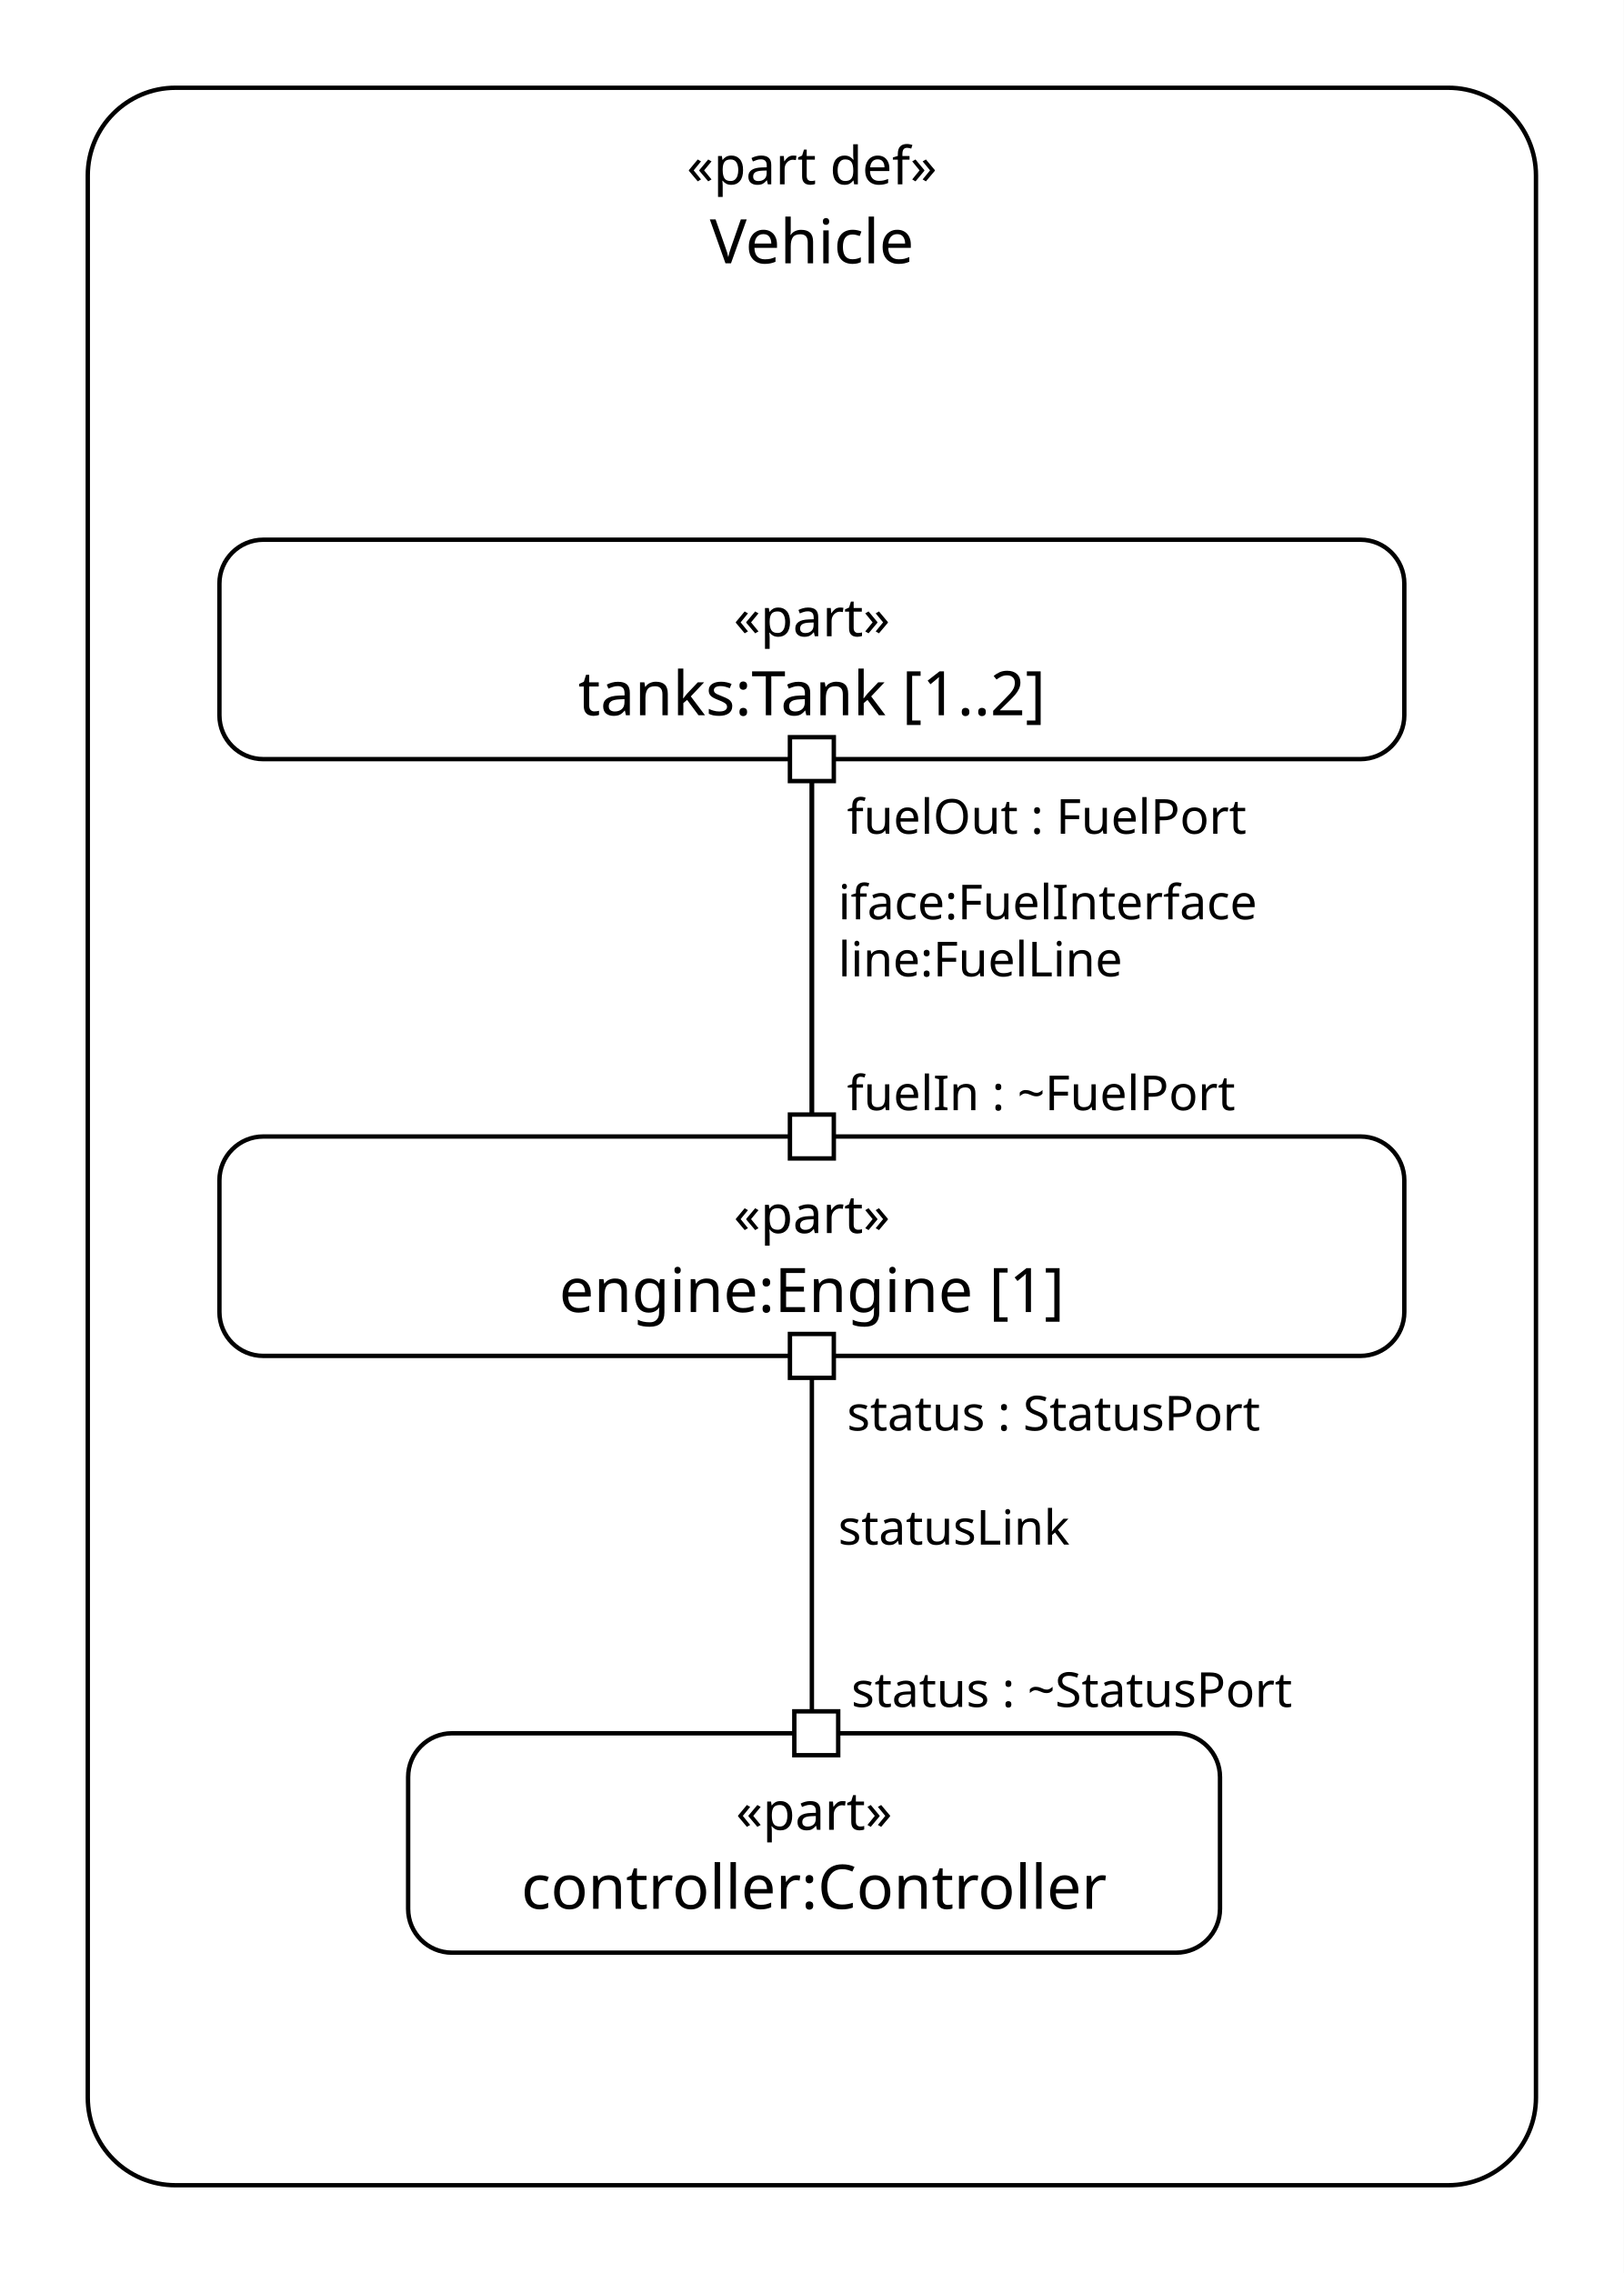
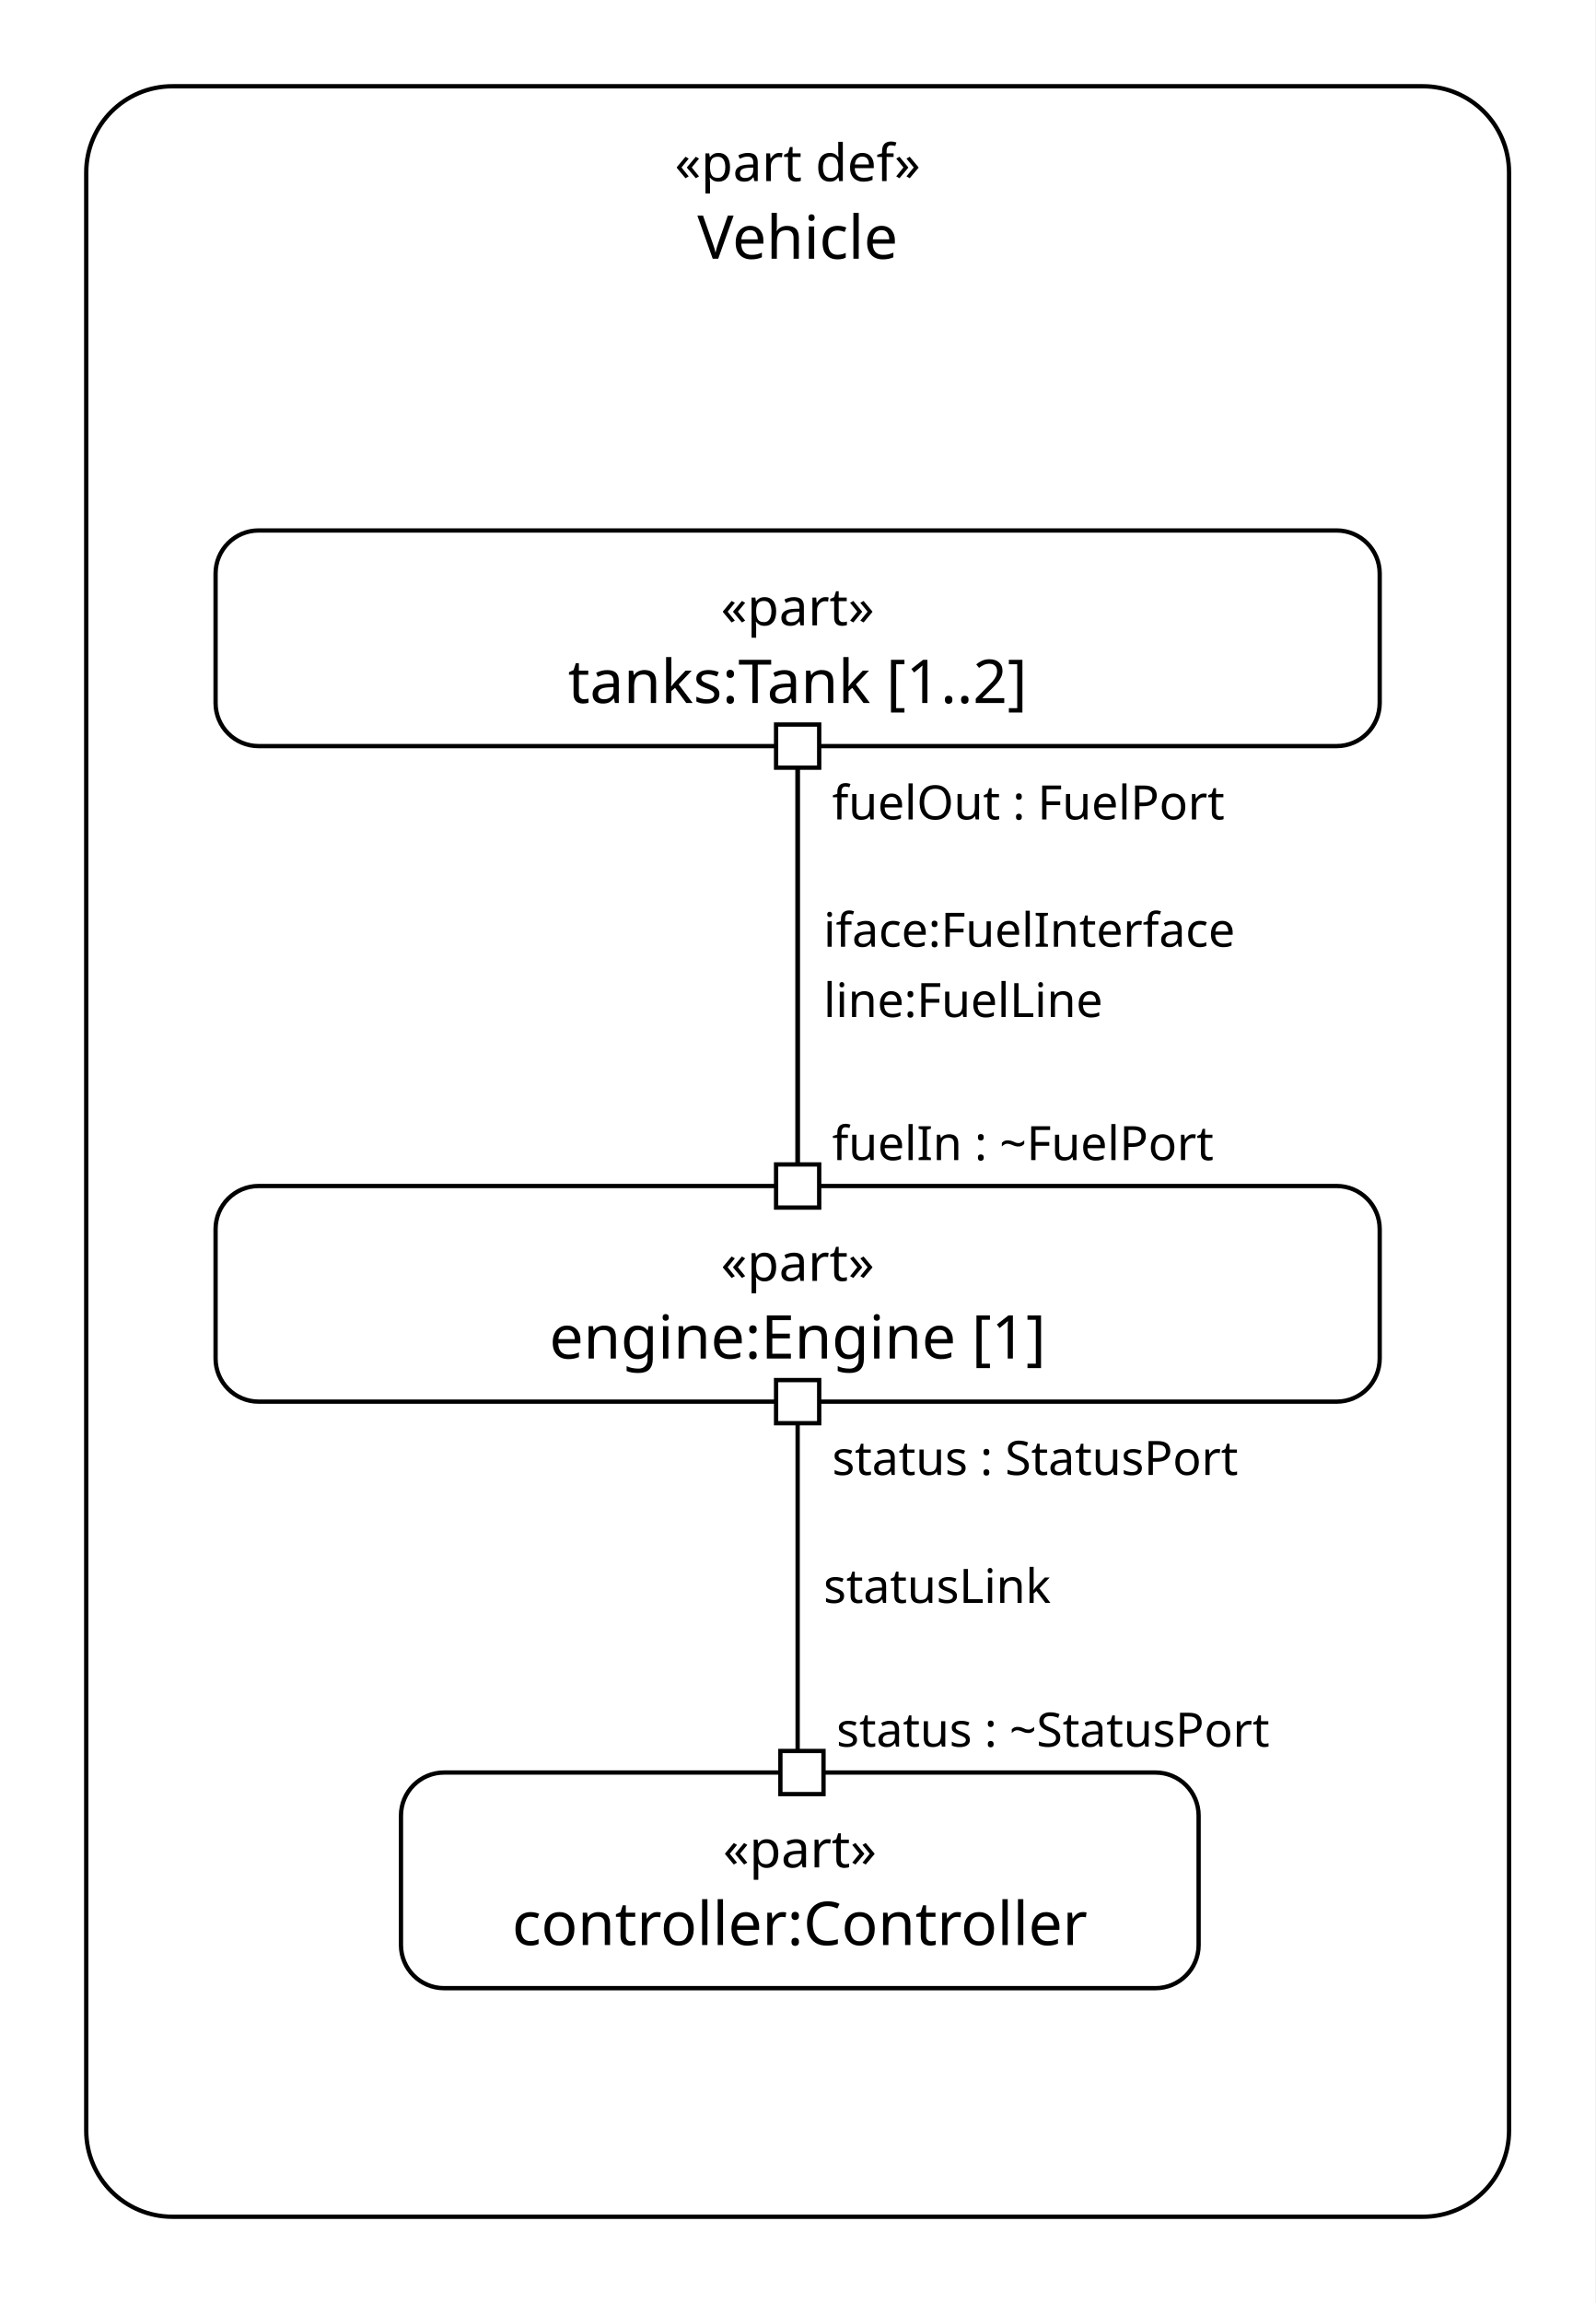
- <svg xmlns="http://www.w3.org/2000/svg" width="370" height="518" viewBox="0 0 370 518" font-family="sans-serif">
-   <rect x="0" y="0" width="370" height="518" fill="#ffffff" />
-   <rect x="20" y="20" width="330" height="478" rx="20" fill="#ffffff" stroke="#000000" />
+ <svg xmlns="http://www.w3.org/2000/svg" width="370" height="534" viewBox="0 0 370 534" font-family="sans-serif">
+   <rect x="0" y="0" width="370" height="534" fill="#ffffff" />
+   <rect x="20" y="20" width="330" height="494" rx="20" fill="#ffffff" stroke="#000000" />
  <text x="185" y="42" text-anchor="middle" font-size="12">«part def»</text>
  <text x="185" y="60" text-anchor="middle" font-size="14">Vehicle</text>
-   <rect x="93" y="395" width="185" height="50" rx="10" fill="#ffffff" stroke="#000000" />
-   <text x="185.5" y="417" text-anchor="middle" font-size="12">«part»</text>
-   <text x="185.5" y="435" text-anchor="middle" font-size="14">controller:Controller</text>
-   <rect x="50" y="259" width="270" height="50" rx="10" fill="#ffffff" stroke="#000000" />
-   <text x="185" y="281" text-anchor="middle" font-size="12">«part»</text>
-   <text x="185" y="299" text-anchor="middle" font-size="14">engine:Engine [1]</text>
+   <rect x="93" y="411" width="185" height="50" rx="10" fill="#ffffff" stroke="#000000" />
+   <text x="185.5" y="433" text-anchor="middle" font-size="12">«part»</text>
+   <text x="185.5" y="451" text-anchor="middle" font-size="14">controller:Controller</text>
+   <rect x="50" y="275" width="270" height="50" rx="10" fill="#ffffff" stroke="#000000" />
+   <text x="185" y="297" text-anchor="middle" font-size="12">«part»</text>
+   <text x="185" y="315" text-anchor="middle" font-size="14">engine:Engine [1]</text>
  <rect x="50" y="123" width="270" height="50" rx="10" fill="#ffffff" stroke="#000000" />
  <text x="185" y="145" text-anchor="middle" font-size="12">«part»</text>
  <text x="185" y="163" text-anchor="middle" font-size="14">tanks:Tank [1..2]</text>
-   <polyline points="185,173 185,259" fill="none" stroke="#000000" />
-   <text x="191" y="209.5" text-anchor="start" font-size="11">iface:FuelInterface</text>
-   <polyline points="185,173 185,259" fill="none" stroke="#000000" />
-   <text x="191" y="222.5" text-anchor="start" font-size="11">line:FuelLine</text>
-   <polyline points="185,309 185,395" fill="none" stroke="#000000" />
-   <text x="191" y="352" text-anchor="start" font-size="11">statusLink</text>
-   <rect x="181" y="390" width="10" height="10" fill="#ffffff" stroke="#000000" />
-   <text x="194" y="389" text-anchor="start" font-size="11">status : ~StatusPort</text>
-   <rect x="180" y="254" width="10" height="10" fill="#ffffff" stroke="#000000" />
-   <text x="193" y="253" text-anchor="start" font-size="11">fuelIn : ~FuelPort</text>
-   <rect x="180" y="304" width="10" height="10" fill="#ffffff" stroke="#000000" />
-   <text x="193" y="326" text-anchor="start" font-size="11">status : StatusPort</text>
+   <polyline points="185,173 185,275" fill="none" stroke="#000000" />
+   <text x="191" y="219.52" text-anchor="start" font-size="11">iface:FuelInterface</text>
+   <polyline points="185,173 185,275" fill="none" stroke="#000000" />
+   <text x="191" y="235.82" text-anchor="start" font-size="11">line:FuelLine</text>
+   <polyline points="185,325 185,411" fill="none" stroke="#000000" />
+   <text x="191" y="371.67" text-anchor="start" font-size="11">statusLink</text>
+   <rect x="181" y="406" width="10" height="10" fill="#ffffff" stroke="#000000" />
+   <text x="194" y="405" text-anchor="start" font-size="11">status : ~StatusPort</text>
+   <rect x="180" y="270" width="10" height="10" fill="#ffffff" stroke="#000000" />
+   <text x="193" y="269" text-anchor="start" font-size="11">fuelIn : ~FuelPort</text>
+   <rect x="180" y="320" width="10" height="10" fill="#ffffff" stroke="#000000" />
+   <text x="193" y="342" text-anchor="start" font-size="11">status : StatusPort</text>
  <rect x="180" y="168" width="10" height="10" fill="#ffffff" stroke="#000000" />
  <text x="193" y="190" text-anchor="start" font-size="11">fuelOut : FuelPort</text>
</svg>
